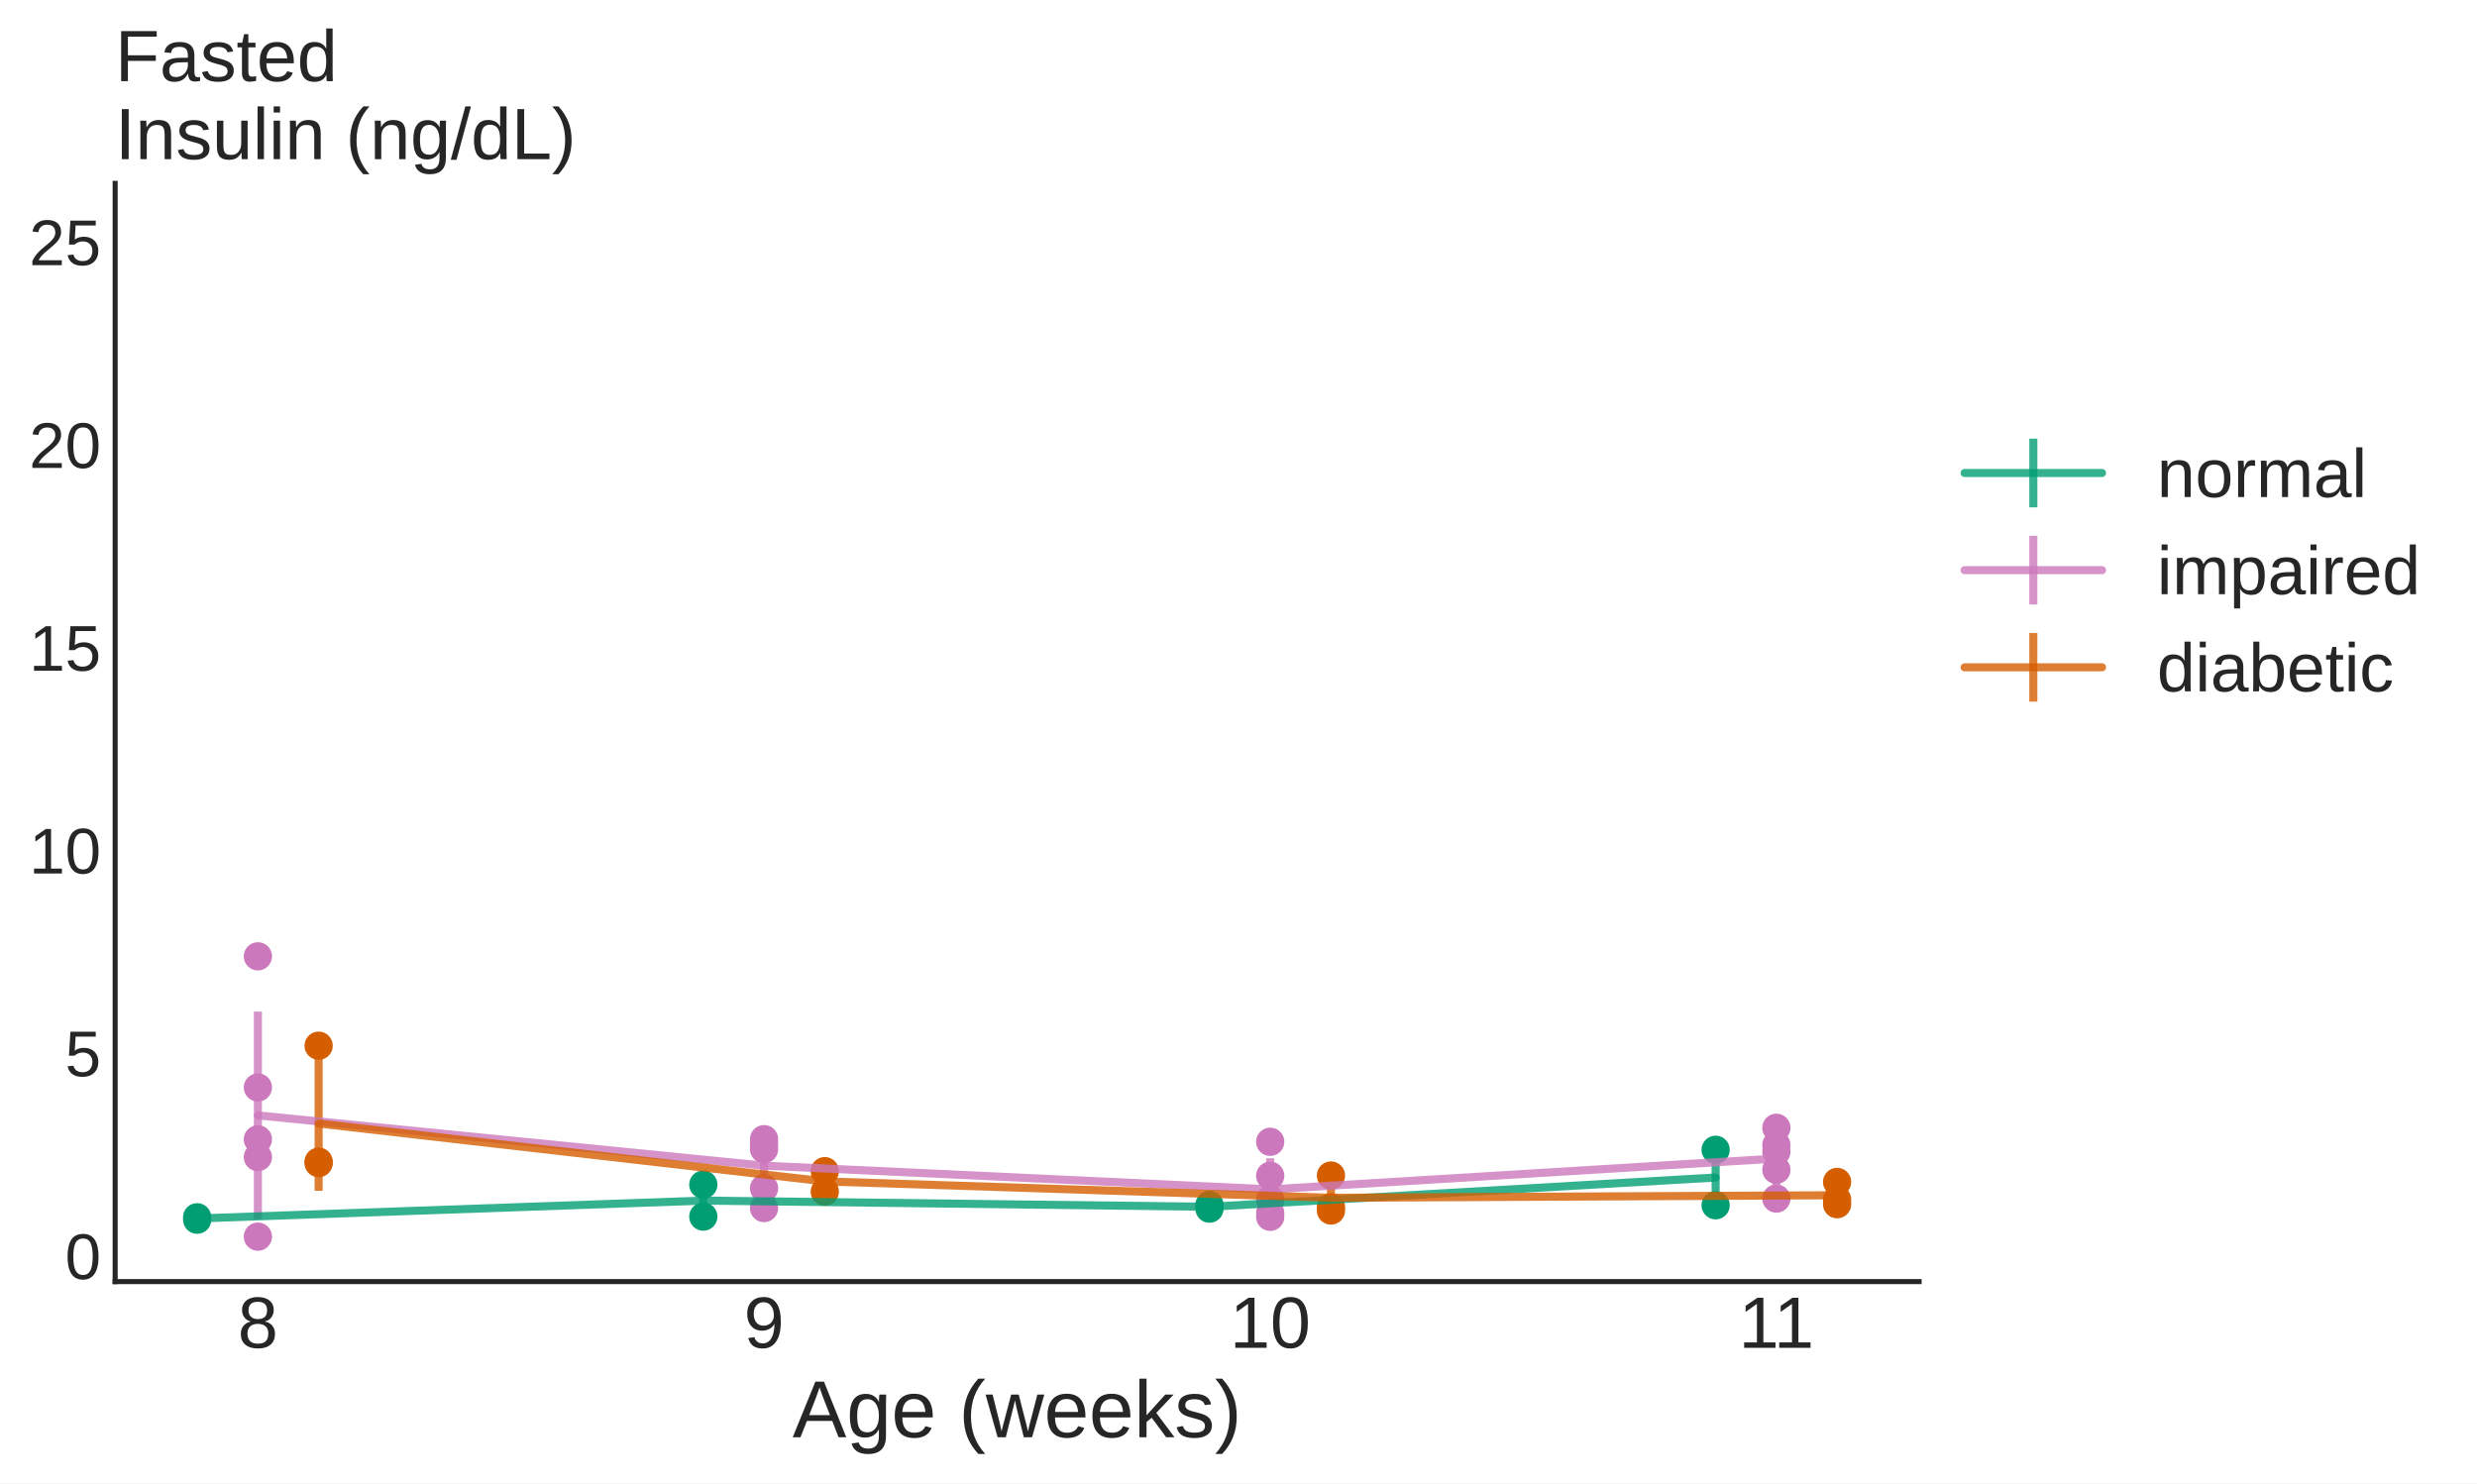
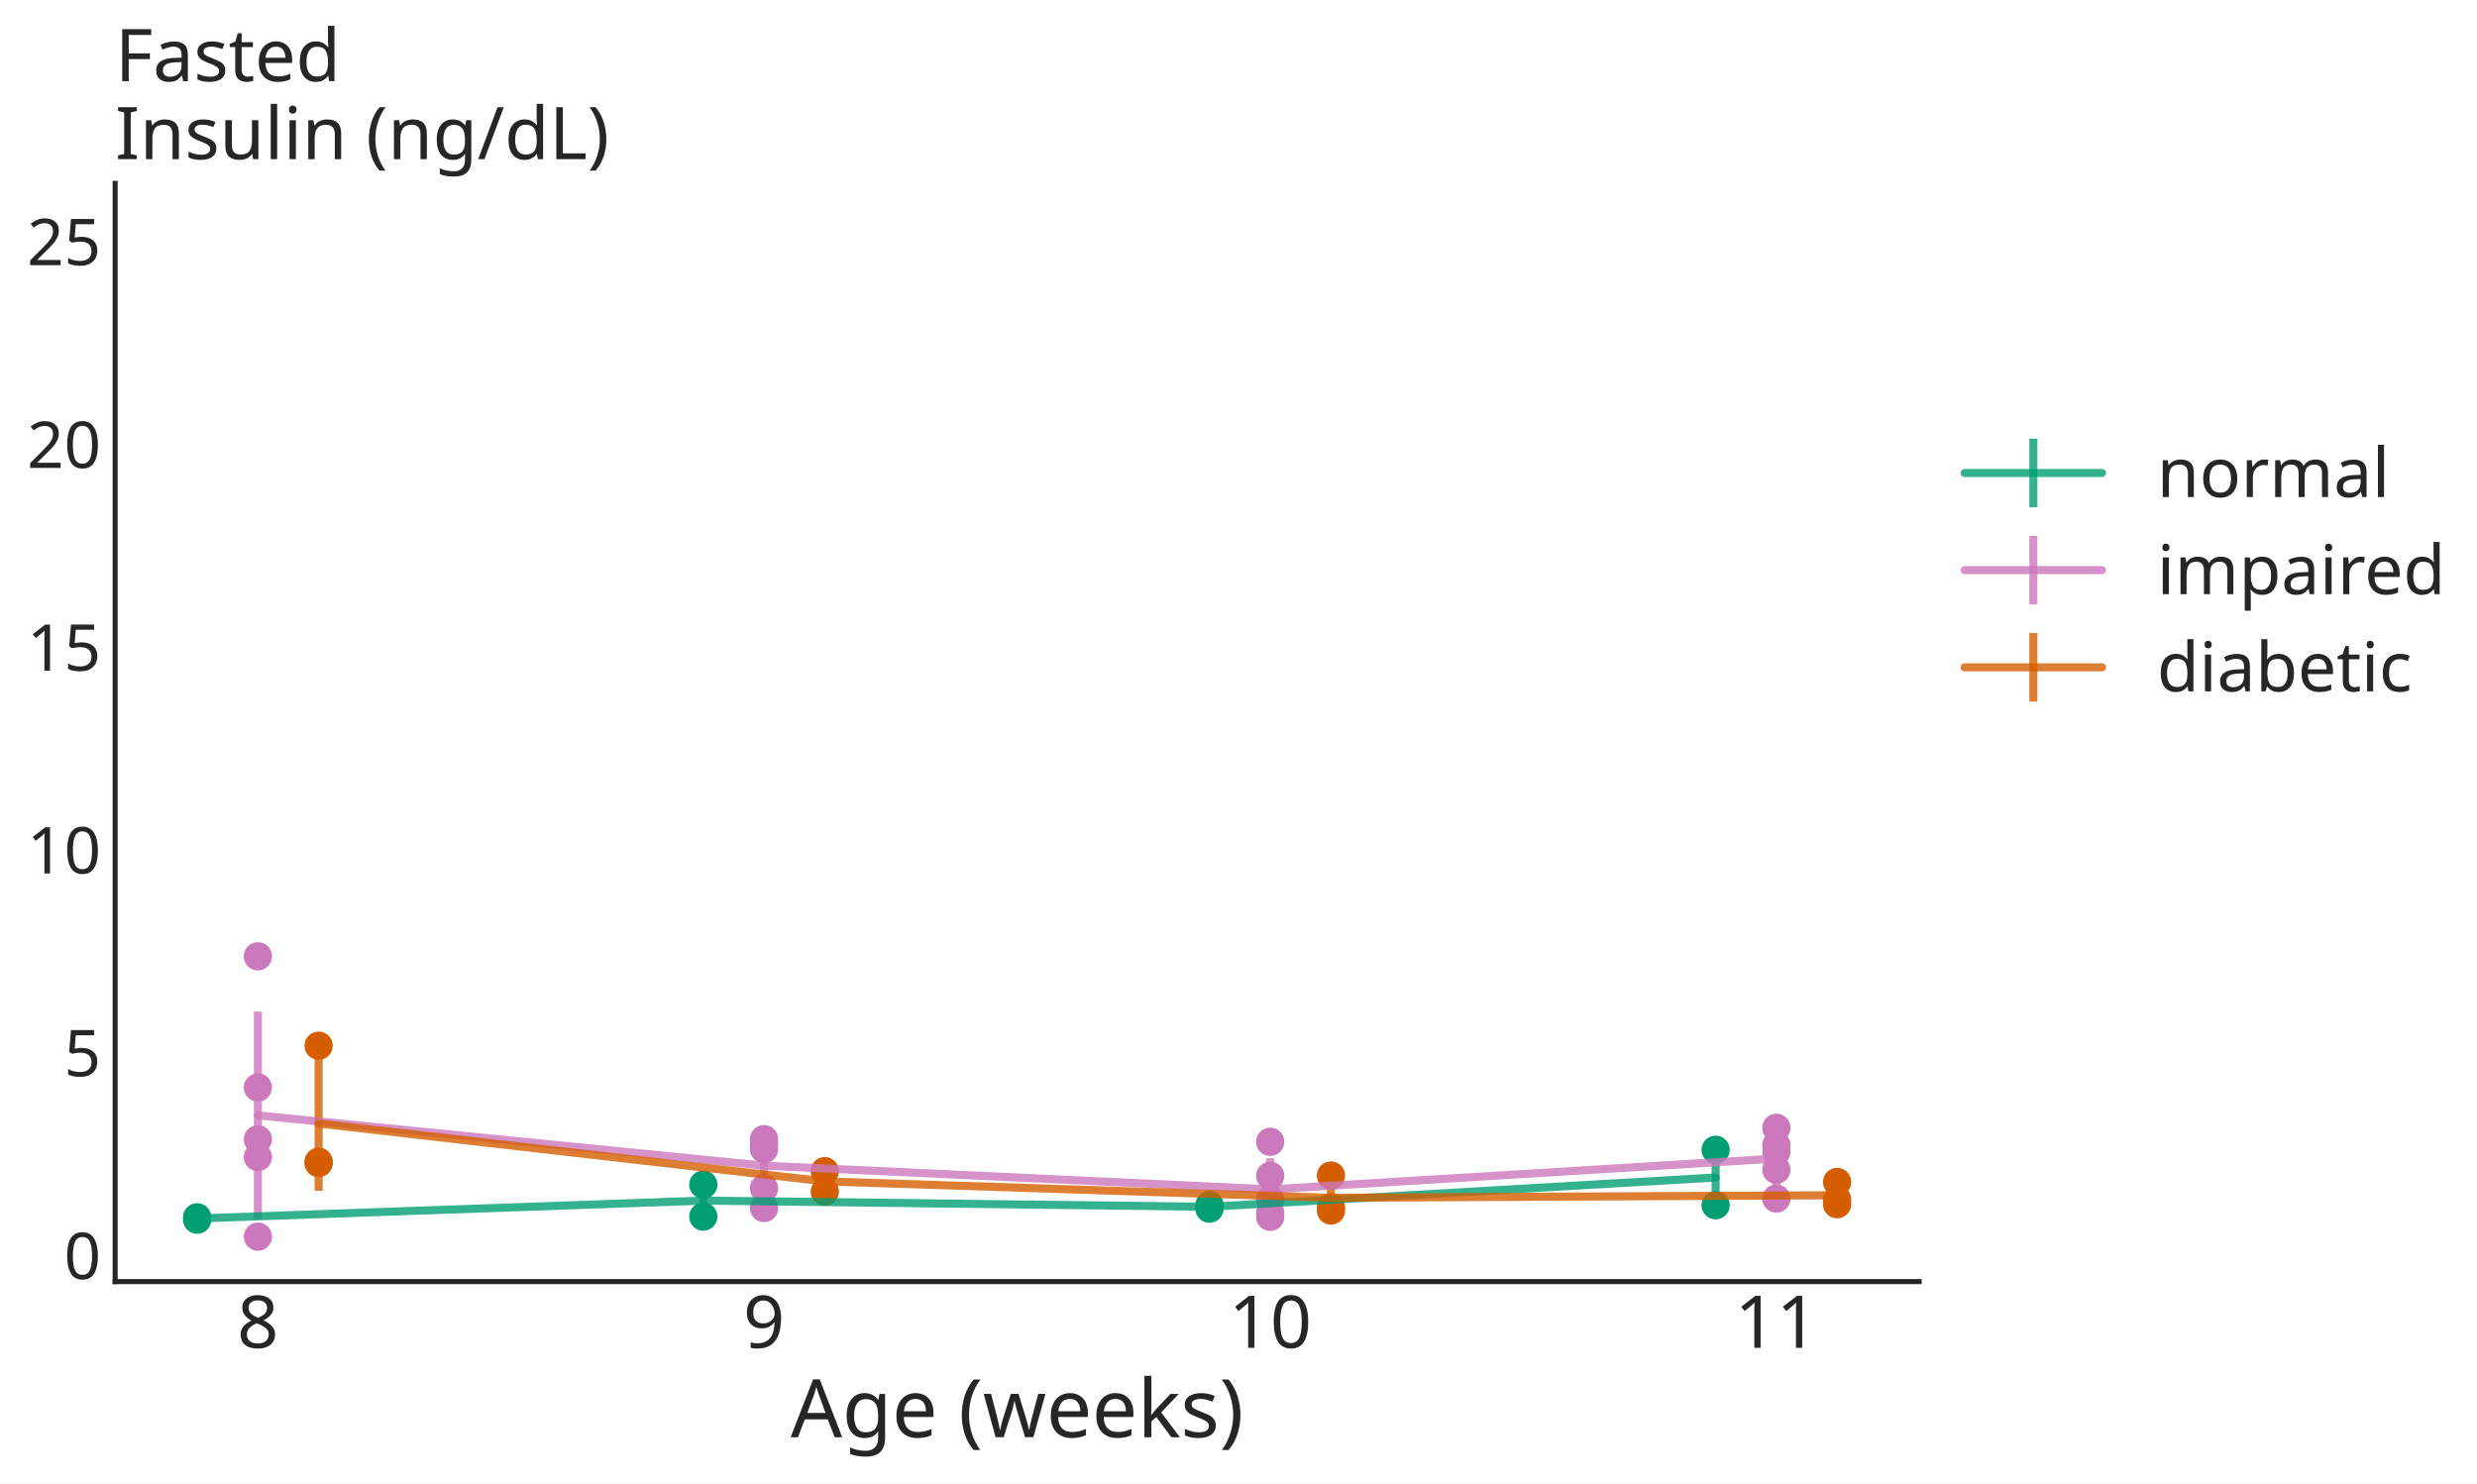
- <svg xmlns="http://www.w3.org/2000/svg" xmlns:xlink="http://www.w3.org/1999/xlink" height="367.116pt" version="1.1" viewBox="0 0 612.949 367.116" width="612.949pt">
+ <svg xmlns="http://www.w3.org/2000/svg" xmlns:xlink="http://www.w3.org/1999/xlink" width="612.949pt" height="367.116pt" viewBox="0 0 612.949 367.116" version="1.1">
  <defs>
-     <style type="text/css">*{stroke-linecap:butt;stroke-linejoin:round;}</style>
+     <style type="text/css">*{stroke-linejoin: round; stroke-linecap: butt}</style>
  </defs>
  <g id="figure_1">
    <g id="patch_1">
-       <path d="M 0 367.116  L 612.949 367.116  L 612.949 0  L 0 0  z " style="fill:#ffffff;" />
+       <path d="M 0 367.116  L 612.949 367.116  L 612.949 0  L 0 0  z " style="fill: #ffffff" />
    </g>
    <g id="axes_1">
      <g id="patch_2">
-         <path d="M 28.495 317.186  L 474.895 317.186  L 474.895 45.386  L 28.495 45.386  z " style="fill:#ffffff;" />
+         <path d="M 28.495 317.186  L 474.895 317.186  L 474.895 45.386  L 28.495 45.386  z " style="fill: #ffffff" />
      </g>
      <g id="matplotlib.axis_1">
        <g id="xtick_1">
          <g id="line2d_1" />
          <g id="text_1">
-             <text style="fill:#262626;font-family:Arial;font-size:18px;font-stretch:normal;font-style:normal;font-weight:normal;text-anchor:middle;" transform="rotate(-0, 63.81621, 333.5697)" x="63.816" y="333.57">8</text>
+             <text style="fill: #262626; font: 18px 'sans-serif'; text-anchor: middle" x="63.816" y="333.57" transform="rotate(-0, 63.81621, 333.5697)">8</text>
          </g>
        </g>
        <g id="xtick_2">
          <g id="line2d_2" />
          <g id="text_2">
-             <text style="fill:#262626;font-family:Arial;font-size:18px;font-stretch:normal;font-style:normal;font-weight:normal;text-anchor:middle;" transform="rotate(-0, 189.0687, 333.5697)" x="189.069" y="333.57">9</text>
+             <text style="fill: #262626; font: 18px 'sans-serif'; text-anchor: middle" x="189.069" y="333.57" transform="rotate(-0, 189.0687, 333.5697)">9</text>
          </g>
        </g>
        <g id="xtick_3">
          <g id="line2d_3" />
          <g id="text_3">
-             <text style="fill:#262626;font-family:Arial;font-size:18px;font-stretch:normal;font-style:normal;font-weight:normal;text-anchor:middle;" transform="rotate(-0, 314.3213, 333.5697)" x="314.321" y="333.57">10</text>
+             <text style="fill: #262626; font: 18px 'sans-serif'; text-anchor: middle" x="314.321" y="333.57" transform="rotate(-0, 314.3213, 333.5697)">10</text>
          </g>
        </g>
        <g id="xtick_4">
          <g id="line2d_4" />
          <g id="text_4">
-             <text style="fill:#262626;font-family:Arial;font-size:18px;font-stretch:normal;font-style:normal;font-weight:normal;text-anchor:middle;" transform="rotate(-0, 439.5738, 333.5697)" x="439.574" y="333.57">11</text>
+             <text style="fill: #262626; font: 18px 'sans-serif'; text-anchor: middle" x="439.574" y="333.57" transform="rotate(-0, 439.5738, 333.5697)">11</text>
          </g>
        </g>
        <g id="text_5">
-           <text style="fill:#262626;font-family:Arial;font-size:20px;font-stretch:normal;font-style:normal;font-weight:normal;text-anchor:middle;" transform="rotate(-0, 251.695, 355.7066)" x="251.695" y="355.707">Age (weeks)</text>
+           <text style="fill: #262626; font: 20px 'sans-serif'; text-anchor: middle" x="251.695" y="355.707" transform="rotate(-0, 251.695, 355.7066)">Age (weeks)</text>
        </g>
      </g>
      <g id="matplotlib.axis_2">
        <g id="ytick_1">
          <g id="line2d_5" />
          <g id="text_6">
-             <text style="fill:#262626;font-family:Arial;font-size:16px;font-stretch:normal;font-style:normal;font-weight:normal;text-anchor:end;" transform="rotate(-0, 24.995, 316.5547)" x="24.995" y="316.555">0</text>
+             <text style="fill: #262626; font: 16px 'sans-serif'; text-anchor: end" x="24.995" y="316.555" transform="rotate(-0, 24.995, 316.5547)">0</text>
          </g>
        </g>
        <g id="ytick_2">
          <g id="line2d_6" />
          <g id="text_7">
-             <text style="fill:#262626;font-family:Arial;font-size:16px;font-stretch:normal;font-style:normal;font-weight:normal;text-anchor:end;" transform="rotate(-0, 24.995, 266.3684)" x="24.995" y="266.368">5</text>
+             <text style="fill: #262626; font: 16px 'sans-serif'; text-anchor: end" x="24.995" y="266.368" transform="rotate(-0, 24.995, 266.3684)">5</text>
          </g>
        </g>
        <g id="ytick_3">
          <g id="line2d_7" />
          <g id="text_8">
-             <text style="fill:#262626;font-family:Arial;font-size:16px;font-stretch:normal;font-style:normal;font-weight:normal;text-anchor:end;" transform="rotate(-0, 24.995, 216.182)" x="24.995" y="216.182">10</text>
+             <text style="fill: #262626; font: 16px 'sans-serif'; text-anchor: end" x="24.995" y="216.182" transform="rotate(-0, 24.995, 216.182)">10</text>
          </g>
        </g>
        <g id="ytick_4">
          <g id="line2d_8" />
          <g id="text_9">
-             <text style="fill:#262626;font-family:Arial;font-size:16px;font-stretch:normal;font-style:normal;font-weight:normal;text-anchor:end;" transform="rotate(-0, 24.995, 165.9957)" x="24.995" y="165.996">15</text>
+             <text style="fill: #262626; font: 16px 'sans-serif'; text-anchor: end" x="24.995" y="165.996" transform="rotate(-0, 24.995, 165.9957)">15</text>
          </g>
        </g>
        <g id="ytick_5">
          <g id="line2d_9" />
          <g id="text_10">
-             <text style="fill:#262626;font-family:Arial;font-size:16px;font-stretch:normal;font-style:normal;font-weight:normal;text-anchor:end;" transform="rotate(-0, 24.995, 115.8094)" x="24.995" y="115.809">20</text>
+             <text style="fill: #262626; font: 16px 'sans-serif'; text-anchor: end" x="24.995" y="115.809" transform="rotate(-0, 24.995, 115.8094)">20</text>
          </g>
        </g>
        <g id="ytick_6">
          <g id="line2d_10" />
          <g id="text_11">
-             <text style="fill:#262626;font-family:Arial;font-size:16px;font-stretch:normal;font-style:normal;font-weight:normal;text-anchor:end;" transform="rotate(-0, 24.995, 65.62314)" x="24.995" y="65.623">25</text>
+             <text style="fill: #262626; font: 16px 'sans-serif'; text-anchor: end" x="24.995" y="65.623" transform="rotate(-0, 24.995, 65.62314)">25</text>
          </g>
        </g>
      </g>
      <g id="PathCollection_1">
        <defs>
-           <path d="M 0 3  C 0.796 3 1.559 2.684 2.121 2.121  C 2.684 1.559 3 0.796 3 0  C 3 -0.796 2.684 -1.559 2.121 -2.121  C 1.559 -2.684 0.796 -3 0 -3  C -0.796 -3 -1.559 -2.684 -2.121 -2.121  C -2.684 -1.559 -3 -0.796 -3 0  C -3 0.796 -2.684 1.559 -2.121 2.121  C -1.559 2.684 -0.796 3 0 3  z " id="m87d5032dc9" style="stroke:#029e73;" />
+           <path id="mca5cb5e26b" d="M 0 3  C 0.796 3 1.559 2.684 2.121 2.121  C 2.684 1.559 3 0.796 3 0  C 3 -0.796 2.684 -1.559 2.121 -2.121  C 1.559 -2.684 0.796 -3 0 -3  C -0.796 -3 -1.559 -2.684 -2.121 -2.121  C -2.684 -1.559 -3 -0.796 -3 0  C -3 0.796 -2.684 1.559 -2.121 2.121  C -1.559 2.684 -0.796 3 0 3  z " style="stroke: #029e73" />
        </defs>
-         <g clip-path="url(#p0755a54e8c)">
-           <use style="fill:#029e73;stroke:#029e73;" x="48.786" xlink:href="#m87d5032dc9" y="301.264" />
-           <use style="fill:#029e73;stroke:#029e73;" x="174.038" xlink:href="#m87d5032dc9" y="293.183" />
-           <use style="fill:#029e73;stroke:#029e73;" x="299.291" xlink:href="#m87d5032dc9" y="299.135" />
-           <use style="fill:#029e73;stroke:#029e73;" x="424.543" xlink:href="#m87d5032dc9" y="284.561" />
+         <g clip-path="url(#p7089ef3aeb)">
+           <use xlink:href="#mca5cb5e26b" x="48.786" y="301.264" style="fill: #029e73; stroke: #029e73" />
+           <use xlink:href="#mca5cb5e26b" x="174.038" y="293.183" style="fill: #029e73; stroke: #029e73" />
+           <use xlink:href="#mca5cb5e26b" x="299.291" y="299.135" style="fill: #029e73; stroke: #029e73" />
+           <use xlink:href="#mca5cb5e26b" x="424.543" y="284.561" style="fill: #029e73; stroke: #029e73" />
        </g>
      </g>
      <g id="PathCollection_2">
-         <g clip-path="url(#p0755a54e8c)">
-           <use style="fill:#029e73;stroke:#029e73;" x="48.786" xlink:href="#m87d5032dc9" y="301.868" />
-           <use style="fill:#029e73;stroke:#029e73;" x="174.038" xlink:href="#m87d5032dc9" y="301.098" />
-           <use style="fill:#029e73;stroke:#029e73;" x="299.291" xlink:href="#m87d5032dc9" y="298.212" />
-           <use style="fill:#029e73;stroke:#029e73;" x="424.543" xlink:href="#m87d5032dc9" y="298.292" />
+         <g clip-path="url(#p7089ef3aeb)">
+           <use xlink:href="#mca5cb5e26b" x="48.786" y="301.868" style="fill: #029e73; stroke: #029e73" />
+           <use xlink:href="#mca5cb5e26b" x="174.038" y="301.098" style="fill: #029e73; stroke: #029e73" />
+           <use xlink:href="#mca5cb5e26b" x="299.291" y="298.212" style="fill: #029e73; stroke: #029e73" />
+           <use xlink:href="#mca5cb5e26b" x="424.543" y="298.292" style="fill: #029e73; stroke: #029e73" />
        </g>
      </g>
      <g id="PathCollection_3">
        <defs>
-           <path d="M 0 3  C 0.796 3 1.559 2.684 2.121 2.121  C 2.684 1.559 3 0.796 3 0  C 3 -0.796 2.684 -1.559 2.121 -2.121  C 1.559 -2.684 0.796 -3 0 -3  C -0.796 -3 -1.559 -2.684 -2.121 -2.121  C -2.684 -1.559 -3 -0.796 -3 0  C -3 0.796 -2.684 1.559 -2.121 2.121  C -1.559 2.684 -0.796 3 0 3  z " id="m5e19bbc2c9" style="stroke:#cc78bc;" />
+           <path id="m070f3a6d96" d="M 0 3  C 0.796 3 1.559 2.684 2.121 2.121  C 2.684 1.559 3 0.796 3 0  C 3 -0.796 2.684 -1.559 2.121 -2.121  C 1.559 -2.684 0.796 -3 0 -3  C -0.796 -3 -1.559 -2.684 -2.121 -2.121  C -2.684 -1.559 -3 -0.796 -3 0  C -3 0.796 -2.684 1.559 -2.121 2.121  C -1.559 2.684 -0.796 3 0 3  z " style="stroke: #cc78bc" />
        </defs>
-         <g clip-path="url(#p0755a54e8c)">
-           <use style="fill:#cc78bc;stroke:#cc78bc;" x="63.816" xlink:href="#m5e19bbc2c9" y="281.981" />
-           <use style="fill:#cc78bc;stroke:#cc78bc;" x="189.069" xlink:href="#m5e19bbc2c9" y="294.086" />
-           <use style="fill:#cc78bc;stroke:#cc78bc;" x="314.321" xlink:href="#m5e19bbc2c9" y="301.158" />
-           <use style="fill:#cc78bc;stroke:#cc78bc;" x="439.574" xlink:href="#m5e19bbc2c9" y="296.636" />
+         <g clip-path="url(#p7089ef3aeb)">
+           <use xlink:href="#m070f3a6d96" x="63.816" y="281.981" style="fill: #cc78bc; stroke: #cc78bc" />
+           <use xlink:href="#m070f3a6d96" x="189.069" y="294.086" style="fill: #cc78bc; stroke: #cc78bc" />
+           <use xlink:href="#m070f3a6d96" x="314.321" y="301.158" style="fill: #cc78bc; stroke: #cc78bc" />
+           <use xlink:href="#m070f3a6d96" x="439.574" y="296.636" style="fill: #cc78bc; stroke: #cc78bc" />
        </g>
      </g>
      <g id="PathCollection_4">
-         <g clip-path="url(#p0755a54e8c)">
-           <use style="fill:#cc78bc;stroke:#cc78bc;" x="63.816" xlink:href="#m5e19bbc2c9" y="269.134" />
-           <use style="fill:#cc78bc;stroke:#cc78bc;" x="189.069" xlink:href="#m5e19bbc2c9" y="281.931" />
-           <use style="fill:#cc78bc;stroke:#cc78bc;" x="314.321" xlink:href="#m5e19bbc2c9" y="290.985" />
-           <use style="fill:#cc78bc;stroke:#cc78bc;" x="439.574" xlink:href="#m5e19bbc2c9" y="283.387" />
+         <g clip-path="url(#p7089ef3aeb)">
+           <use xlink:href="#m070f3a6d96" x="63.816" y="269.134" style="fill: #cc78bc; stroke: #cc78bc" />
+           <use xlink:href="#m070f3a6d96" x="189.069" y="281.931" style="fill: #cc78bc; stroke: #cc78bc" />
+           <use xlink:href="#m070f3a6d96" x="314.321" y="290.985" style="fill: #cc78bc; stroke: #cc78bc" />
+           <use xlink:href="#m070f3a6d96" x="439.574" y="283.387" style="fill: #cc78bc; stroke: #cc78bc" />
        </g>
      </g>
      <g id="PathCollection_5">
-         <g clip-path="url(#p0755a54e8c)">
-           <use style="fill:#cc78bc;stroke:#cc78bc;" x="63.816" xlink:href="#m5e19bbc2c9" y="236.683" />
-           <use style="fill:#cc78bc;stroke:#cc78bc;" x="189.069" xlink:href="#m5e19bbc2c9" y="283.075" />
-           <use style="fill:#cc78bc;stroke:#cc78bc;" x="314.321" xlink:href="#m5e19bbc2c9" y="296.857" />
-           <use style="fill:#cc78bc;stroke:#cc78bc;" x="439.574" xlink:href="#m5e19bbc2c9" y="285.023" />
+         <g clip-path="url(#p7089ef3aeb)">
+           <use xlink:href="#m070f3a6d96" x="63.816" y="236.683" style="fill: #cc78bc; stroke: #cc78bc" />
+           <use xlink:href="#m070f3a6d96" x="189.069" y="283.075" style="fill: #cc78bc; stroke: #cc78bc" />
+           <use xlink:href="#m070f3a6d96" x="314.321" y="296.857" style="fill: #cc78bc; stroke: #cc78bc" />
+           <use xlink:href="#m070f3a6d96" x="439.574" y="285.023" style="fill: #cc78bc; stroke: #cc78bc" />
        </g>
      </g>
      <g id="PathCollection_6">
-         <g clip-path="url(#p0755a54e8c)">
-           <use style="fill:#cc78bc;stroke:#cc78bc;" x="63.816" xlink:href="#m5e19bbc2c9" y="306.066" />
-           <use style="fill:#cc78bc;stroke:#cc78bc;" x="189.069" xlink:href="#m5e19bbc2c9" y="298.984" />
-           <use style="fill:#cc78bc;stroke:#cc78bc;" x="314.321" xlink:href="#m5e19bbc2c9" y="300.239" />
-           <use style="fill:#cc78bc;stroke:#cc78bc;" x="439.574" xlink:href="#m5e19bbc2c9" y="289.519" />
+         <g clip-path="url(#p7089ef3aeb)">
+           <use xlink:href="#m070f3a6d96" x="63.816" y="306.066" style="fill: #cc78bc; stroke: #cc78bc" />
+           <use xlink:href="#m070f3a6d96" x="189.069" y="298.984" style="fill: #cc78bc; stroke: #cc78bc" />
+           <use xlink:href="#m070f3a6d96" x="314.321" y="300.239" style="fill: #cc78bc; stroke: #cc78bc" />
+           <use xlink:href="#m070f3a6d96" x="439.574" y="289.519" style="fill: #cc78bc; stroke: #cc78bc" />
        </g>
      </g>
      <g id="PathCollection_7">
-         <g clip-path="url(#p0755a54e8c)">
-           <use style="fill:#cc78bc;stroke:#cc78bc;" x="63.816" xlink:href="#m5e19bbc2c9" y="286.378" />
-           <use style="fill:#cc78bc;stroke:#cc78bc;" x="189.069" xlink:href="#m5e19bbc2c9" y="284.4" />
-           <use style="fill:#cc78bc;stroke:#cc78bc;" x="314.321" xlink:href="#m5e19bbc2c9" y="282.584" />
-           <use style="fill:#cc78bc;stroke:#cc78bc;" x="439.574" xlink:href="#m5e19bbc2c9" y="279.121" />
+         <g clip-path="url(#p7089ef3aeb)">
+           <use xlink:href="#m070f3a6d96" x="63.816" y="286.378" style="fill: #cc78bc; stroke: #cc78bc" />
+           <use xlink:href="#m070f3a6d96" x="189.069" y="284.4" style="fill: #cc78bc; stroke: #cc78bc" />
+           <use xlink:href="#m070f3a6d96" x="314.321" y="282.584" style="fill: #cc78bc; stroke: #cc78bc" />
+           <use xlink:href="#m070f3a6d96" x="439.574" y="279.121" style="fill: #cc78bc; stroke: #cc78bc" />
        </g>
      </g>
      <g id="PathCollection_8">
        <defs>
-           <path d="M 0 3  C 0.796 3 1.559 2.684 2.121 2.121  C 2.684 1.559 3 0.796 3 0  C 3 -0.796 2.684 -1.559 2.121 -2.121  C 1.559 -2.684 0.796 -3 0 -3  C -0.796 -3 -1.559 -2.684 -2.121 -2.121  C -2.684 -1.559 -3 -0.796 -3 0  C -3 0.796 -2.684 1.559 -2.121 2.121  C -1.559 2.684 -0.796 3 0 3  z " id="m5dfeed95c9" style="stroke:#d55e00;" />
+           <path id="m28fbd7d0e5" d="M 0 3  C 0.796 3 1.559 2.684 2.121 2.121  C 2.684 1.559 3 0.796 3 0  C 3 -0.796 2.684 -1.559 2.121 -2.121  C 1.559 -2.684 0.796 -3 0 -3  C -0.796 -3 -1.559 -2.684 -2.121 -2.121  C -2.684 -1.559 -3 -0.796 -3 0  C -3 0.796 -2.684 1.559 -2.121 2.121  C -1.559 2.684 -0.796 3 0 3  z " style="stroke: #d55e00" />
        </defs>
-         <g clip-path="url(#p0755a54e8c)">
-           <use style="fill:#d55e00;stroke:#d55e00;" x="78.847" xlink:href="#m5dfeed95c9" y="258.805" />
-           <use style="fill:#d55e00;stroke:#d55e00;" x="204.099" xlink:href="#m5dfeed95c9" y="289.851" />
-           <use style="fill:#d55e00;stroke:#d55e00;" x="329.352" xlink:href="#m5dfeed95c9" y="298.784" />
-           <use style="fill:#d55e00;stroke:#d55e00;" x="454.604" xlink:href="#m5dfeed95c9" y="292.52" />
+         <g clip-path="url(#p7089ef3aeb)">
+           <use xlink:href="#m28fbd7d0e5" x="78.847" y="258.805" style="fill: #d55e00; stroke: #d55e00" />
+           <use xlink:href="#m28fbd7d0e5" x="204.099" y="289.851" style="fill: #d55e00; stroke: #d55e00" />
+           <use xlink:href="#m28fbd7d0e5" x="329.352" y="298.784" style="fill: #d55e00; stroke: #d55e00" />
+           <use xlink:href="#m28fbd7d0e5" x="454.604" y="292.52" style="fill: #d55e00; stroke: #d55e00" />
        </g>
      </g>
      <g id="PathCollection_9">
-         <g clip-path="url(#p0755a54e8c)">
-           <use style="fill:#d55e00;stroke:#d55e00;" x="78.847" xlink:href="#m5dfeed95c9" y="287.502" />
-           <use style="fill:#d55e00;stroke:#d55e00;" x="329.352" xlink:href="#m5dfeed95c9" y="299.597" />
-           <use style="fill:#d55e00;stroke:#d55e00;" x="454.604" xlink:href="#m5dfeed95c9" y="296.887" />
+         <g clip-path="url(#p7089ef3aeb)">
+           <use xlink:href="#m28fbd7d0e5" x="78.847" y="287.502" style="fill: #d55e00; stroke: #d55e00" />
+           <use xlink:href="#m28fbd7d0e5" x="329.352" y="299.597" style="fill: #d55e00; stroke: #d55e00" />
+           <use xlink:href="#m28fbd7d0e5" x="454.604" y="296.887" style="fill: #d55e00; stroke: #d55e00" />
        </g>
      </g>
      <g id="PathCollection_10">
-         <g clip-path="url(#p0755a54e8c)">
-           <use style="fill:#d55e00;stroke:#d55e00;" x="78.847" xlink:href="#m5dfeed95c9" y="287.863" />
-           <use style="fill:#d55e00;stroke:#d55e00;" x="204.099" xlink:href="#m5dfeed95c9" y="294.929" />
-           <use style="fill:#d55e00;stroke:#d55e00;" x="329.352" xlink:href="#m5dfeed95c9" y="290.935" />
-           <use style="fill:#d55e00;stroke:#d55e00;" x="454.604" xlink:href="#m5dfeed95c9" y="298.031" />
+         <g clip-path="url(#p7089ef3aeb)">
+           <use xlink:href="#m28fbd7d0e5" x="78.847" y="287.863" style="fill: #d55e00; stroke: #d55e00" />
+           <use xlink:href="#m28fbd7d0e5" x="204.099" y="294.929" style="fill: #d55e00; stroke: #d55e00" />
+           <use xlink:href="#m28fbd7d0e5" x="329.352" y="290.935" style="fill: #d55e00; stroke: #d55e00" />
+           <use xlink:href="#m28fbd7d0e5" x="454.604" y="298.031" style="fill: #d55e00; stroke: #d55e00" />
        </g>
      </g>
      <g id="LineCollection_1">
-         <path clip-path="url(#p0755a54e8c)" d="M 48.786 301.993  L 48.786 301.139  " style="fill:none;stroke:#029e73;stroke-opacity:0.8;stroke-width:2;" />
-         <path clip-path="url(#p0755a54e8c)" d="M 174.038 302.738  L 174.038 291.544  " style="fill:none;stroke:#029e73;stroke-opacity:0.8;stroke-width:2;" />
-         <path clip-path="url(#p0755a54e8c)" d="M 299.291 299.326  L 299.291 298.02  " style="fill:none;stroke:#029e73;stroke-opacity:0.8;stroke-width:2;" />
-         <path clip-path="url(#p0755a54e8c)" d="M 424.543 301.136  L 424.543 281.717  " style="fill:none;stroke:#029e73;stroke-opacity:0.8;stroke-width:2;" />
+         <path d="M 48.786 301.993  L 48.786 301.139  " clip-path="url(#p7089ef3aeb)" style="fill: none; stroke: #029e73; stroke-opacity: 0.8; stroke-width: 2" />
+         <path d="M 174.038 302.738  L 174.038 291.544  " clip-path="url(#p7089ef3aeb)" style="fill: none; stroke: #029e73; stroke-opacity: 0.8; stroke-width: 2" />
+         <path d="M 299.291 299.326  L 299.291 298.02  " clip-path="url(#p7089ef3aeb)" style="fill: none; stroke: #029e73; stroke-opacity: 0.8; stroke-width: 2" />
+         <path d="M 424.543 301.136  L 424.543 281.717  " clip-path="url(#p7089ef3aeb)" style="fill: none; stroke: #029e73; stroke-opacity: 0.8; stroke-width: 2" />
      </g>
      <g id="LineCollection_2">
-         <path clip-path="url(#p0755a54e8c)" d="M 63.816 301.741  L 63.816 250.356  " style="fill:none;stroke:#cc78bc;stroke-opacity:0.8;stroke-width:2;" />
-         <path clip-path="url(#p0755a54e8c)" d="M 189.069 296.087  L 189.069 280.904  " style="fill:none;stroke:#cc78bc;stroke-opacity:0.8;stroke-width:2;" />
-         <path clip-path="url(#p0755a54e8c)" d="M 314.321 302.063  L 314.321 286.666  " style="fill:none;stroke:#cc78bc;stroke-opacity:0.8;stroke-width:2;" />
-         <path clip-path="url(#p0755a54e8c)" d="M 439.574 293.406  L 439.574 280.068  " style="fill:none;stroke:#cc78bc;stroke-opacity:0.8;stroke-width:2;" />
+         <path d="M 63.816 301.741  L 63.816 250.356  " clip-path="url(#p7089ef3aeb)" style="fill: none; stroke: #cc78bc; stroke-opacity: 0.8; stroke-width: 2" />
+         <path d="M 189.069 296.087  L 189.069 280.904  " clip-path="url(#p7089ef3aeb)" style="fill: none; stroke: #cc78bc; stroke-opacity: 0.8; stroke-width: 2" />
+         <path d="M 314.321 302.063  L 314.321 286.666  " clip-path="url(#p7089ef3aeb)" style="fill: none; stroke: #cc78bc; stroke-opacity: 0.8; stroke-width: 2" />
+         <path d="M 439.574 293.406  L 439.574 280.068  " clip-path="url(#p7089ef3aeb)" style="fill: none; stroke: #cc78bc; stroke-opacity: 0.8; stroke-width: 2" />
      </g>
      <g id="LineCollection_3">
-         <path clip-path="url(#p0755a54e8c)" d="M 78.847 294.73  L 78.847 261.384  " style="fill:none;stroke:#d55e00;stroke-opacity:0.8;stroke-width:2;" />
-         <path clip-path="url(#p0755a54e8c)" d="M 204.099 295.981  L 204.099 288.799  " style="fill:none;stroke:#d55e00;stroke-opacity:0.8;stroke-width:2;" />
-         <path clip-path="url(#p0755a54e8c)" d="M 329.352 301.222  L 329.352 291.655  " style="fill:none;stroke:#d55e00;stroke-opacity:0.8;stroke-width:2;" />
-         <path clip-path="url(#p0755a54e8c)" d="M 454.604 298.721  L 454.604 292.905  " style="fill:none;stroke:#d55e00;stroke-opacity:0.8;stroke-width:2;" />
+         <path d="M 78.847 294.73  L 78.847 261.384  " clip-path="url(#p7089ef3aeb)" style="fill: none; stroke: #d55e00; stroke-opacity: 0.8; stroke-width: 2" />
+         <path d="M 204.099 295.981  L 204.099 288.799  " clip-path="url(#p7089ef3aeb)" style="fill: none; stroke: #d55e00; stroke-opacity: 0.8; stroke-width: 2" />
+         <path d="M 329.352 301.222  L 329.352 291.655  " clip-path="url(#p7089ef3aeb)" style="fill: none; stroke: #d55e00; stroke-opacity: 0.8; stroke-width: 2" />
+         <path d="M 454.604 298.721  L 454.604 292.905  " clip-path="url(#p7089ef3aeb)" style="fill: none; stroke: #d55e00; stroke-opacity: 0.8; stroke-width: 2" />
      </g>
      <g id="line2d_11">
-         <path clip-path="url(#p0755a54e8c)" d="M 48.786 301.566  L 174.038 297.141  L 299.291 298.673  L 424.543 291.426  " style="fill:none;stroke:#029e73;stroke-linecap:round;stroke-opacity:0.8;stroke-width:2;" />
+         <path d="M 48.786 301.566  L 174.038 297.141  L 299.291 298.673  L 424.543 291.426  " clip-path="url(#p7089ef3aeb)" style="fill: none; stroke: #029e73; stroke-opacity: 0.8; stroke-width: 2; stroke-linecap: round" />
      </g>
      <g id="line2d_12">
-         <path clip-path="url(#p0755a54e8c)" d="M 63.816 276.048  L 189.069 288.495  L 314.321 294.364  L 439.574 286.737  " style="fill:none;stroke:#cc78bc;stroke-linecap:round;stroke-opacity:0.8;stroke-width:2;" />
+         <path d="M 63.816 276.048  L 189.069 288.495  L 314.321 294.364  L 439.574 286.737  " clip-path="url(#p7089ef3aeb)" style="fill: none; stroke: #cc78bc; stroke-opacity: 0.8; stroke-width: 2; stroke-linecap: round" />
      </g>
      <g id="line2d_13">
-         <path clip-path="url(#p0755a54e8c)" d="M 78.847 278.057  L 204.099 292.39  L 329.352 296.438  L 454.604 295.813  " style="fill:none;stroke:#d55e00;stroke-linecap:round;stroke-opacity:0.8;stroke-width:2;" />
+         <path d="M 78.847 278.057  L 204.099 292.39  L 329.352 296.438  L 454.604 295.813  " clip-path="url(#p7089ef3aeb)" style="fill: none; stroke: #d55e00; stroke-opacity: 0.8; stroke-width: 2; stroke-linecap: round" />
      </g>
      <g id="patch_3">
-         <path d="M 28.495 317.186  L 28.495 45.386  " style="fill:none;stroke:#262626;stroke-linecap:square;stroke-linejoin:miter;stroke-width:1.25;" />
+         <path d="M 28.495 317.186  L 28.495 45.386  " style="fill: none; stroke: #262626; stroke-width: 1.25; stroke-linejoin: miter; stroke-linecap: square" />
      </g>
      <g id="patch_4">
-         <path d="M 28.495 317.186  L 474.895 317.186  " style="fill:none;stroke:#262626;stroke-linecap:square;stroke-linejoin:miter;stroke-width:1.25;" />
+         <path d="M 28.495 317.186  L 474.895 317.186  " style="fill: none; stroke: #262626; stroke-width: 1.25; stroke-linejoin: miter; stroke-linecap: square" />
      </g>
      <g id="text_12">
-         <text style="fill:#262626;font-family:Arial;font-size:18px;font-stretch:normal;font-style:normal;font-weight:normal;" transform="translate(28.495 20.08406)">Fasted</text>
-         <text style="fill:#262626;font-family:Arial;font-size:18px;font-stretch:normal;font-style:normal;font-weight:normal;" transform="translate(28.495 39.38569)">Insulin (ng/dL)</text>
+         <text style="fill: #262626; font: 18px 'sans-serif'" transform="translate(28.495 20.08406)">Fasted</text>
+         <text style="fill: #262626; font: 18px 'sans-serif'" transform="translate(28.495 39.38569)">Insulin (ng/dL)</text>
      </g>
      <g id="legend_1">
        <g id="LineCollection_4">
-           <path d="M 503.159 125.563  L 503.159 108.563  " style="fill:none;stroke:#029e73;stroke-opacity:0.8;stroke-width:2;" />
+           <path d="M 503.159 125.563  L 503.159 108.563  " style="fill: none; stroke: #029e73; stroke-opacity: 0.8; stroke-width: 2" />
        </g>
        <g id="line2d_14">
-           <path d="M 486.159 117.063  L 520.159 117.063  " style="fill:none;stroke:#029e73;stroke-linecap:round;stroke-opacity:0.8;stroke-width:2;" />
+           <path d="M 486.159 117.063  L 520.159 117.063  " style="fill: none; stroke: #029e73; stroke-opacity: 0.8; stroke-width: 2; stroke-linecap: round" />
        </g>
        <g id="line2d_15" />
        <g id="text_13">
-           <text style="fill:#262626;font-family:Arial;font-size:17px;font-stretch:normal;font-style:normal;font-weight:normal;text-anchor:start;" transform="rotate(-0, 533.759, 123.0129)" x="533.759" y="123.013">normal</text>
+           <text style="fill: #262626; font: 17px 'sans-serif'; text-anchor: start" x="533.759" y="123.013" transform="rotate(-0, 533.759, 123.0129)">normal</text>
        </g>
        <g id="LineCollection_5">
-           <path d="M 503.159 149.61  L 503.159 132.61  " style="fill:none;stroke:#cc78bc;stroke-opacity:0.8;stroke-width:2;" />
+           <path d="M 503.159 149.61  L 503.159 132.61  " style="fill: none; stroke: #cc78bc; stroke-opacity: 0.8; stroke-width: 2" />
        </g>
        <g id="line2d_16">
-           <path d="M 486.159 141.11  L 520.159 141.11  " style="fill:none;stroke:#cc78bc;stroke-linecap:round;stroke-opacity:0.8;stroke-width:2;" />
+           <path d="M 486.159 141.11  L 520.159 141.11  " style="fill: none; stroke: #cc78bc; stroke-opacity: 0.8; stroke-width: 2; stroke-linecap: round" />
        </g>
        <g id="line2d_17" />
        <g id="text_14">
-           <text style="fill:#262626;font-family:Arial;font-size:17px;font-stretch:normal;font-style:normal;font-weight:normal;text-anchor:start;" transform="rotate(-0, 533.759, 147.0599)" x="533.759" y="147.06">impaired</text>
+           <text style="fill: #262626; font: 17px 'sans-serif'; text-anchor: start" x="533.759" y="147.06" transform="rotate(-0, 533.759, 147.0599)">impaired</text>
        </g>
        <g id="LineCollection_6">
-           <path d="M 503.159 173.657  L 503.159 156.657  " style="fill:none;stroke:#d55e00;stroke-opacity:0.8;stroke-width:2;" />
+           <path d="M 503.159 173.657  L 503.159 156.657  " style="fill: none; stroke: #d55e00; stroke-opacity: 0.8; stroke-width: 2" />
        </g>
        <g id="line2d_18">
-           <path d="M 486.159 165.157  L 520.159 165.157  " style="fill:none;stroke:#d55e00;stroke-linecap:round;stroke-opacity:0.8;stroke-width:2;" />
+           <path d="M 486.159 165.157  L 520.159 165.157  " style="fill: none; stroke: #d55e00; stroke-opacity: 0.8; stroke-width: 2; stroke-linecap: round" />
        </g>
        <g id="line2d_19" />
        <g id="text_15">
-           <text style="fill:#262626;font-family:Arial;font-size:17px;font-stretch:normal;font-style:normal;font-weight:normal;text-anchor:start;" transform="rotate(-0, 533.759, 171.1069)" x="533.759" y="171.107">diabetic</text>
+           <text style="fill: #262626; font: 17px 'sans-serif'; text-anchor: start" x="533.759" y="171.107" transform="rotate(-0, 533.759, 171.1069)">diabetic</text>
        </g>
      </g>
    </g>
  </g>
  <defs>
-     <clipPath id="p0755a54e8c">
-       <rect height="271.8" width="446.4" x="28.495" y="45.386" />
+     <clipPath id="p7089ef3aeb">
+       <rect x="28.495" y="45.386" width="446.4" height="271.8" />
    </clipPath>
  </defs>
</svg>
